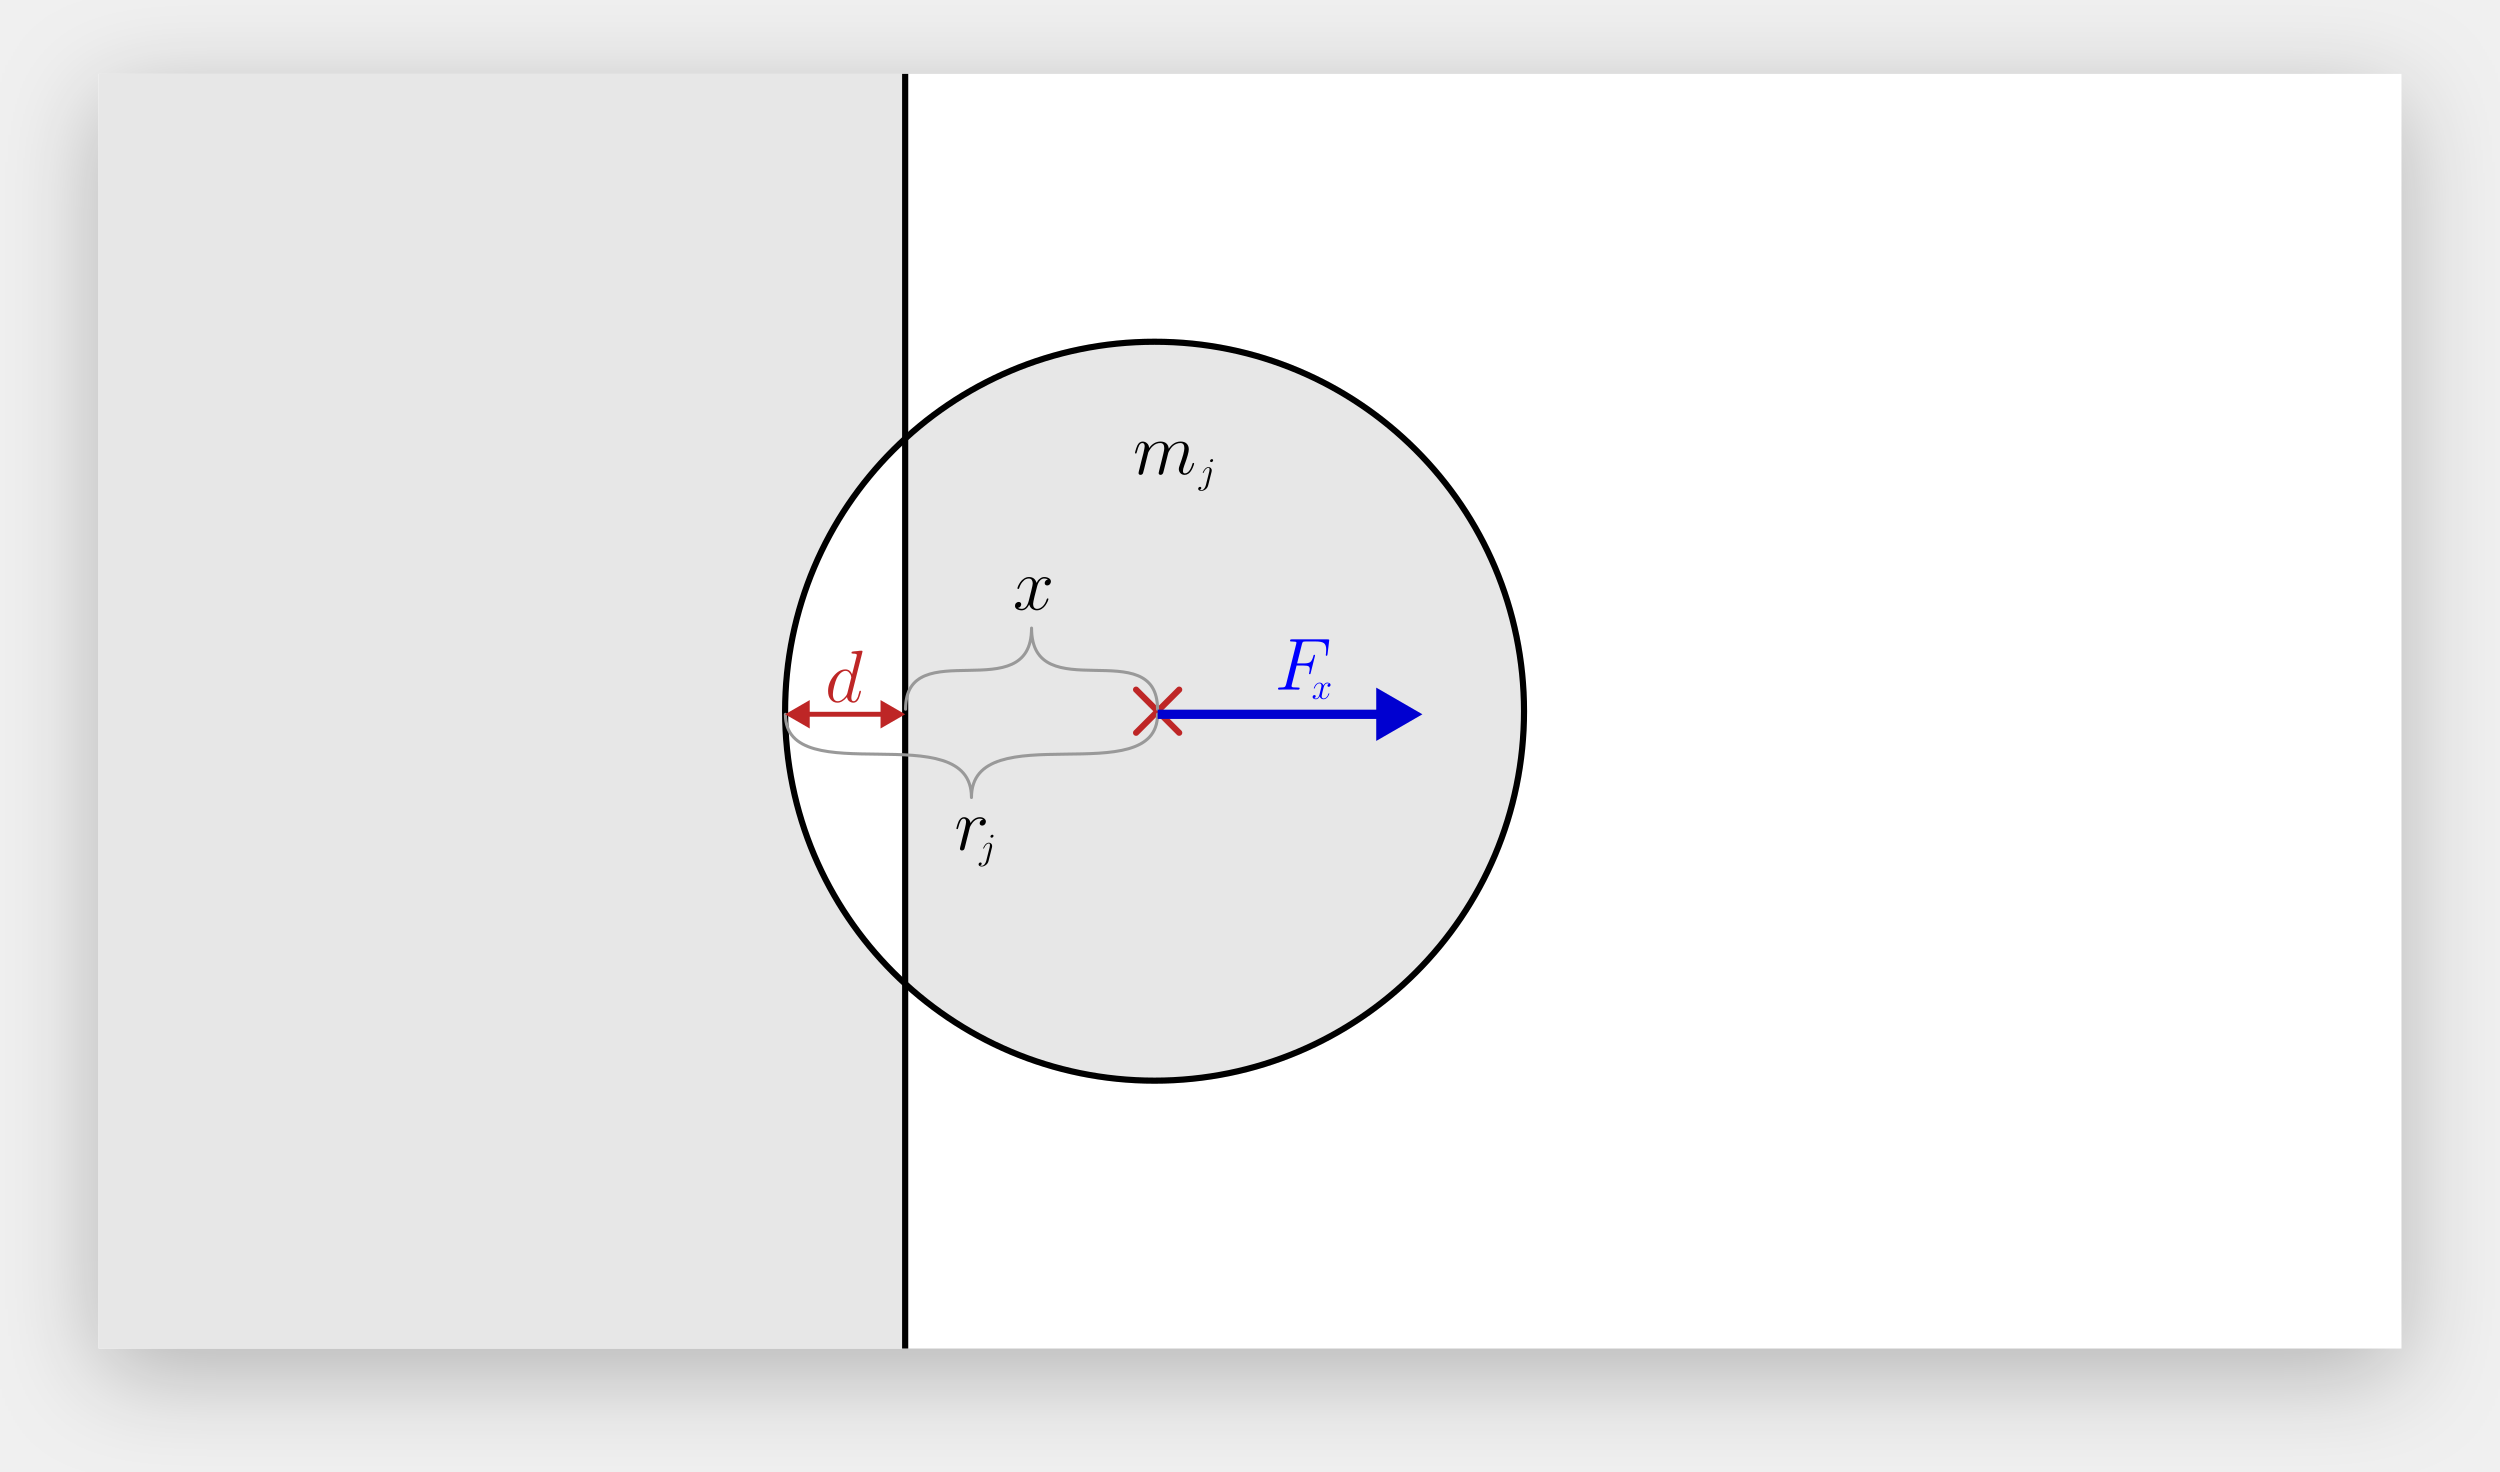
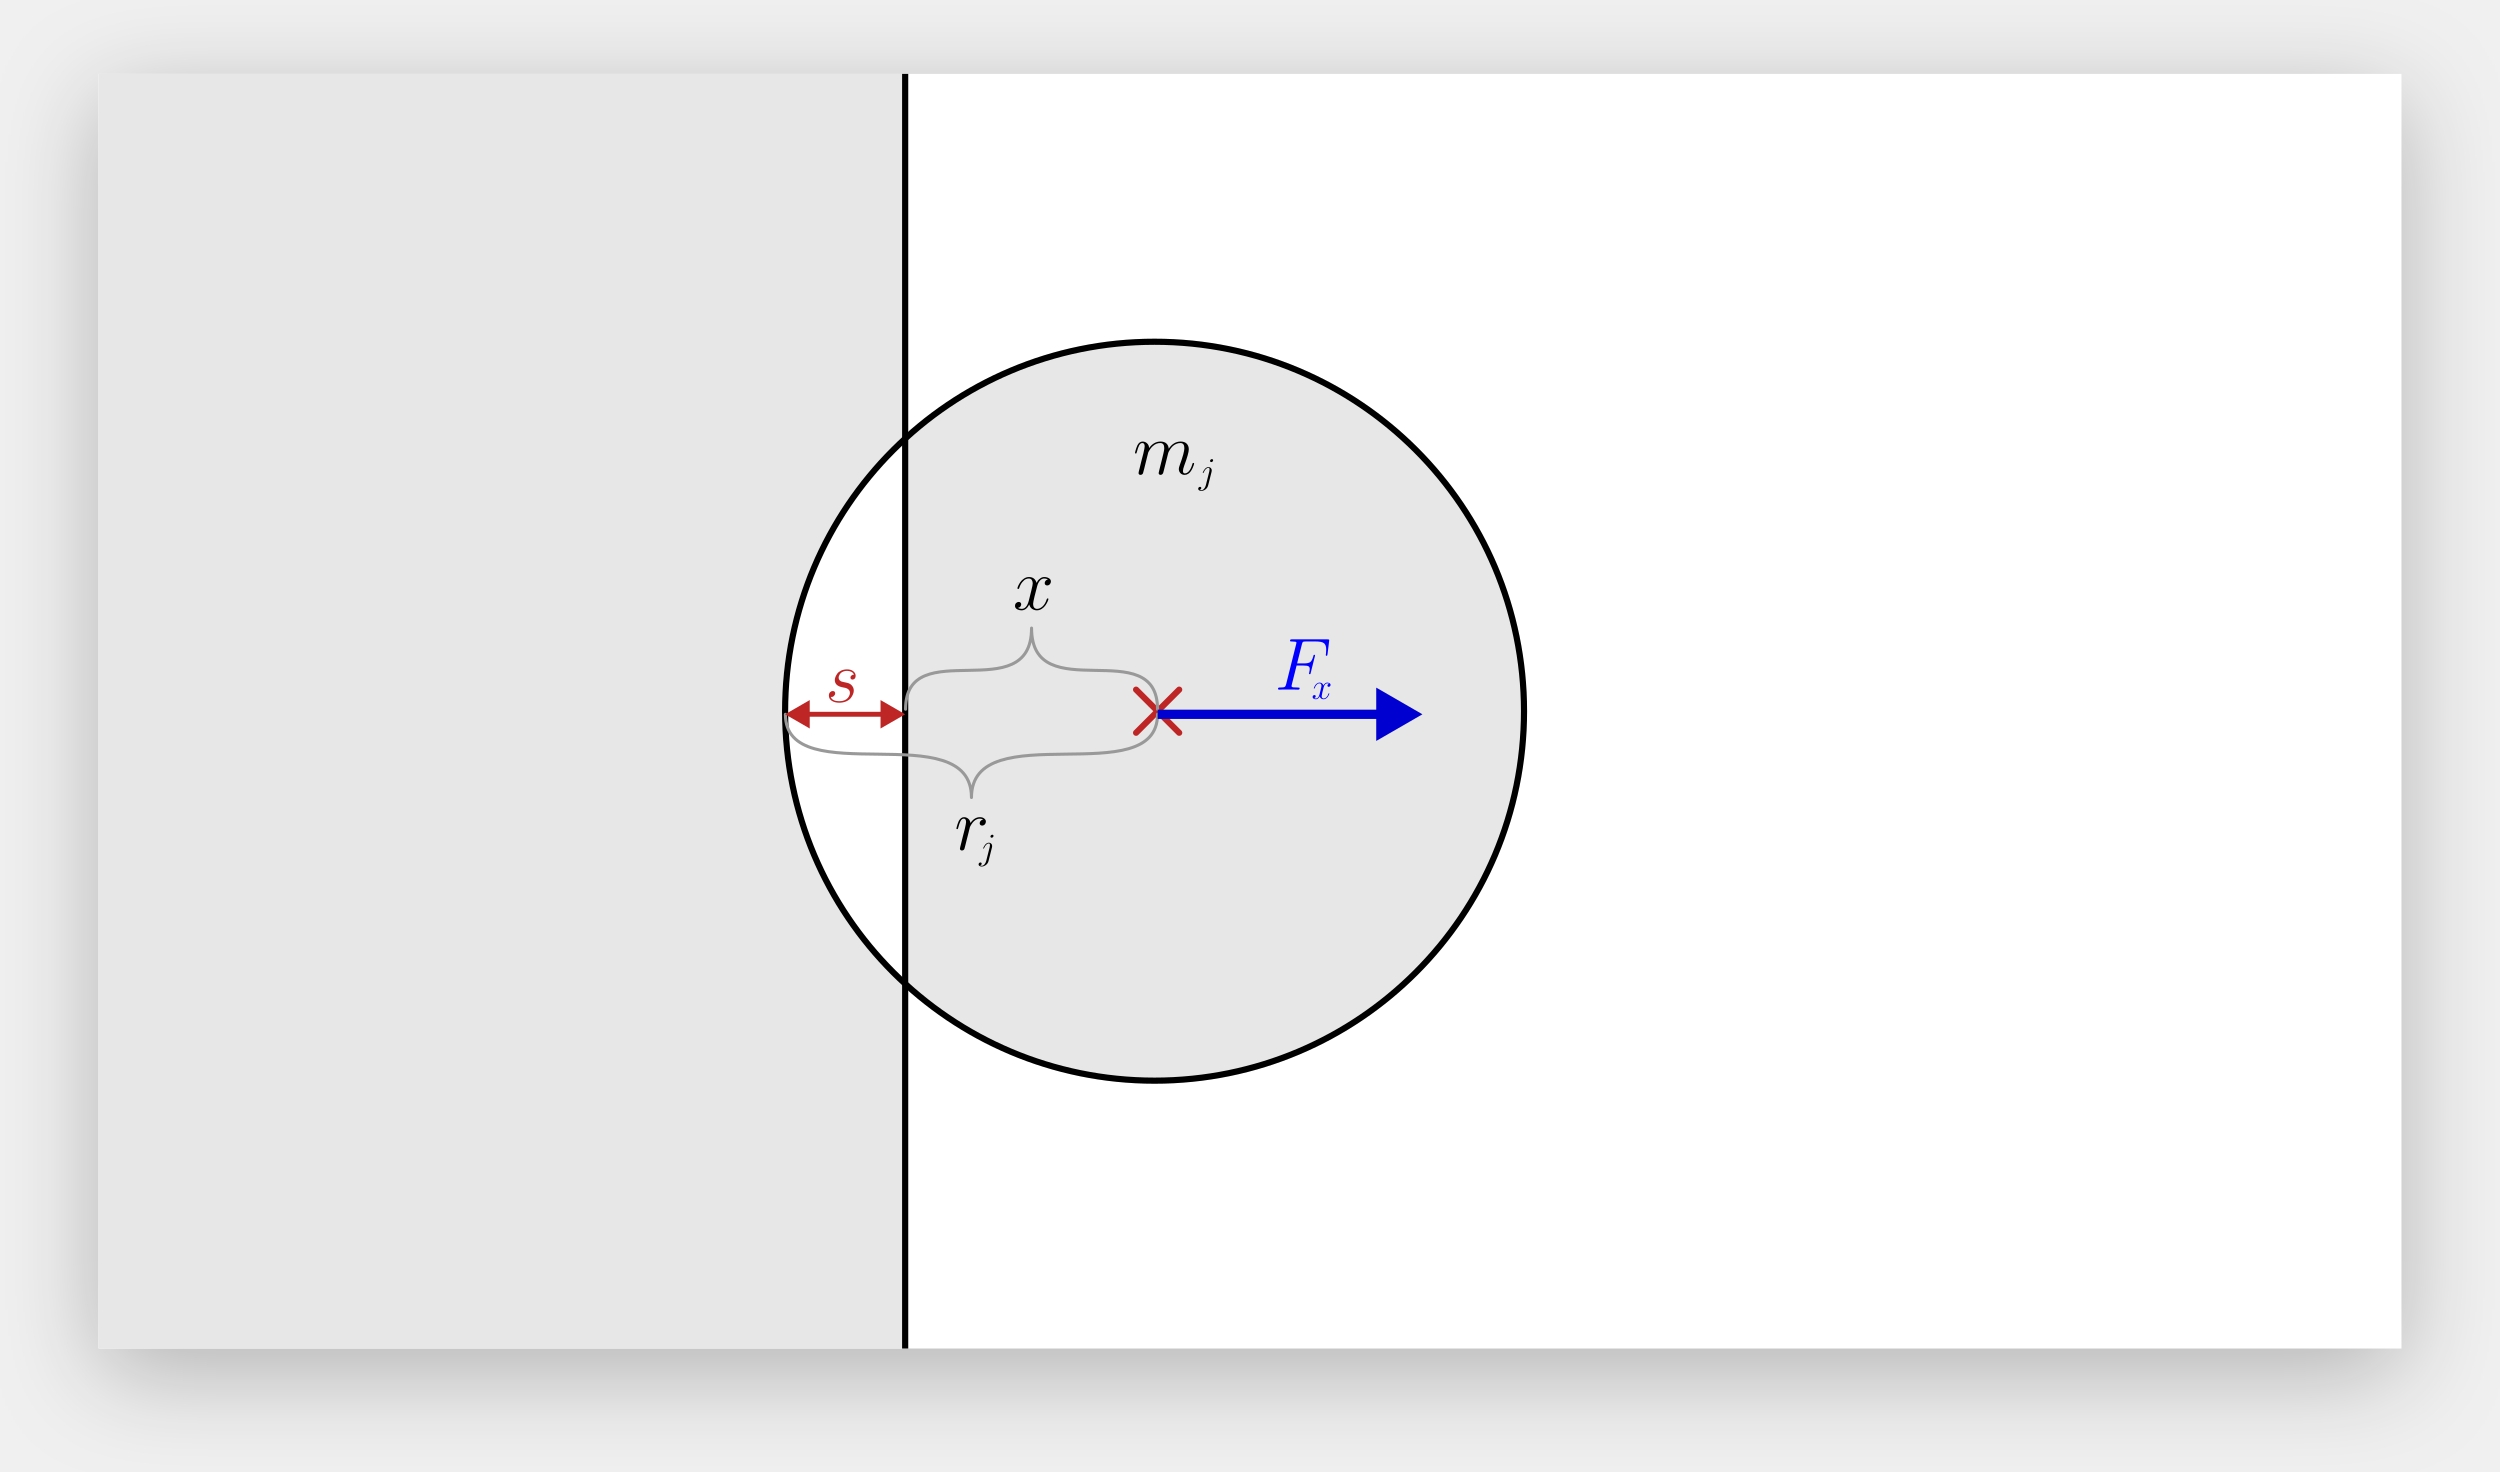
<svg xmlns="http://www.w3.org/2000/svg" width="406" height="239" viewBox="0 0 406 239" fill="none">
  <g filter="url(#filter0_d)">
    <rect width="374" height="207" transform="translate(16 12)" fill="white" />
    <path d="M16 12H147V219H16V12Z" fill="#E7E7E7" />
    <path d="M248 115.5C248 148.913 220.913 176 187.5 176C154.087 176 127 148.913 127 115.5C127 82.087 154.087 55 187.5 55C220.913 55 248 82.087 248 115.5Z" fill="#E7E7E7" />
    <path fill-rule="evenodd" clip-rule="evenodd" d="M147 70.555V160.445C134.72 149.372 127 133.338 127 115.5C127 97.662 134.72 81.628 147 70.555Z" fill="white" />
    <path d="M147 12V219" stroke="black" />
    <path fill-rule="evenodd" clip-rule="evenodd" d="M187.5 175C220.361 175 247 148.361 247 115.5C247 82.639 220.361 56 187.5 56C154.639 56 128 82.639 128 115.5C128 148.361 154.639 175 187.5 175ZM187.5 176C220.913 176 248 148.913 248 115.5C248 82.087 220.913 55 187.5 55C154.087 55 127 82.087 127 115.5C127 148.913 154.087 176 187.5 176Z" fill="black" />
-     <path d="M140.036 105.972L138.344 112.692C138.288 112.916 138.26 113.128 138.26 113.328C138.26 113.696 138.384 113.88 138.632 113.88C138.784 113.88 138.92 113.8 139.04 113.64C139.168 113.48 139.264 113.312 139.328 113.136C139.392 112.952 139.46 112.712 139.532 112.416C139.556 112.312 139.576 112.248 139.592 112.224C139.616 112.192 139.652 112.176 139.7 112.176C139.78 112.176 139.82 112.212 139.82 112.284C139.82 112.308 139.804 112.388 139.772 112.524C139.74 112.652 139.692 112.812 139.628 113.004C139.572 113.196 139.516 113.352 139.46 113.472C139.244 113.904 138.956 114.12 138.596 114.12C138.372 114.12 138.156 114.048 137.948 113.904C137.74 113.76 137.608 113.528 137.552 113.208C137.04 113.816 136.52 114.12 135.992 114.12C135.568 114.12 135.208 113.952 134.912 113.616C134.624 113.272 134.48 112.812 134.48 112.236C134.48 111.356 134.776 110.548 135.368 109.812C135.968 109.076 136.612 108.708 137.3 108.708C137.796 108.708 138.156 108.972 138.38 109.5L139.112 106.584C139.136 106.512 139.148 106.444 139.148 106.38C139.148 106.332 139.14 106.296 139.124 106.272C139.108 106.24 139.052 106.212 138.956 106.188C138.868 106.164 138.732 106.152 138.548 106.152C138.372 106.152 138.284 106.112 138.284 106.032C138.284 105.928 138.308 105.864 138.356 105.84C138.404 105.816 138.508 105.796 138.668 105.78C138.74 105.772 138.84 105.764 138.968 105.756C139.104 105.74 139.204 105.732 139.268 105.732C139.468 105.692 139.688 105.672 139.928 105.672C140.024 105.672 140.072 105.712 140.072 105.792C140.072 105.816 140.06 105.876 140.036 105.972ZM137.612 112.572L138.2 110.22C138.232 110.156 138.248 110.092 138.248 110.028C138.248 109.956 138.228 109.848 138.188 109.704C138.148 109.552 138.048 109.388 137.888 109.212C137.736 109.036 137.54 108.948 137.3 108.948C137.06 108.948 136.808 109.06 136.544 109.284C136.288 109.5 136.06 109.812 135.86 110.22C135.732 110.5 135.6 110.912 135.464 111.456C135.328 111.992 135.26 112.416 135.26 112.728C135.26 113.088 135.328 113.372 135.464 113.58C135.6 113.78 135.788 113.88 136.028 113.88C136.484 113.88 136.936 113.596 137.384 113.028C137.488 112.884 137.564 112.732 137.612 112.572Z" fill="#BE2626" />
+     <path d="M136.736 111.6C135.96 111.432 135.572 111.044 135.572 110.436C135.572 110.292 135.604 110.132 135.668 109.956C135.732 109.78 135.832 109.596 135.968 109.404C136.112 109.204 136.32 109.04 136.592 108.912C136.872 108.776 137.196 108.708 137.564 108.708C138.004 108.708 138.344 108.812 138.584 109.02C138.832 109.22 138.956 109.456 138.956 109.728C138.956 109.952 138.9 110.116 138.788 110.22C138.676 110.316 138.564 110.364 138.452 110.364C138.38 110.364 138.304 110.34 138.224 110.292C138.152 110.236 138.116 110.152 138.116 110.04C138.116 110.008 138.12 109.964 138.128 109.908C138.144 109.852 138.196 109.784 138.284 109.704C138.38 109.616 138.508 109.572 138.668 109.572C138.612 109.364 138.48 109.208 138.272 109.104C138.064 109 137.824 108.948 137.552 108.948C137.336 108.948 137.144 108.98 136.976 109.044C136.808 109.108 136.676 109.184 136.58 109.272C136.484 109.36 136.404 109.46 136.34 109.572C136.284 109.676 136.244 109.768 136.22 109.848C136.204 109.928 136.196 109.996 136.196 110.052C136.196 110.22 136.248 110.36 136.352 110.472C136.464 110.576 136.564 110.644 136.652 110.676C136.748 110.708 136.876 110.74 137.036 110.772C137.404 110.844 137.668 110.908 137.828 110.964C137.988 111.02 138.136 111.116 138.272 111.252C138.528 111.508 138.656 111.808 138.656 112.152C138.656 112.328 138.616 112.52 138.536 112.728C138.456 112.936 138.332 113.148 138.164 113.364C137.996 113.58 137.748 113.76 137.42 113.904C137.092 114.048 136.716 114.12 136.292 114.12C135.804 114.12 135.4 114.016 135.08 113.808C134.768 113.6 134.612 113.32 134.612 112.968C134.612 112.72 134.676 112.536 134.804 112.416C134.932 112.288 135.072 112.224 135.224 112.224C135.496 112.224 135.632 112.352 135.632 112.608C135.632 112.76 135.564 112.9 135.428 113.028C135.3 113.156 135.128 113.208 134.912 113.184C135.08 113.648 135.544 113.88 136.304 113.88C136.632 113.88 136.916 113.828 137.156 113.724C137.396 113.62 137.576 113.492 137.696 113.34C137.816 113.188 137.9 113.044 137.948 112.908C138.004 112.772 138.032 112.648 138.032 112.536C138.032 112.136 137.8 111.864 137.336 111.72C137.32 111.72 137.236 111.704 137.084 111.672C136.932 111.64 136.816 111.616 136.736 111.6Z" fill="#BE2626" />
    <path d="M184.5 112L191.5 119M184.5 119L191.5 112" stroke="#BE2626" stroke-linecap="round" />
    <path d="M159.664 133.092C159.528 132.996 159.348 132.948 159.124 132.948C158.788 132.948 158.472 133.084 158.176 133.356C158.048 133.468 157.912 133.636 157.768 133.86C157.624 134.084 157.54 134.236 157.516 134.316C157.476 134.5 157.432 134.672 157.384 134.832C157.36 134.92 157.328 135.052 157.288 135.228C157.248 135.396 157.216 135.524 157.192 135.612C157.176 135.676 157.12 135.892 157.024 136.26C156.936 136.62 156.852 136.96 156.772 137.28C156.692 137.592 156.648 137.764 156.64 137.796C156.576 138.012 156.432 138.12 156.208 138.12C156.12 138.12 156.044 138.092 155.98 138.036C155.924 137.98 155.896 137.908 155.896 137.82C155.896 137.732 155.968 137.42 156.112 136.884C156.2 136.556 156.28 136.228 156.352 135.9L156.688 134.604C156.824 134.004 156.892 133.636 156.892 133.5C156.892 133.132 156.768 132.948 156.52 132.948C156.304 132.948 156.128 133.076 155.992 133.332C155.864 133.58 155.744 133.924 155.632 134.364C155.6 134.5 155.572 134.584 155.548 134.616C155.532 134.64 155.5 134.652 155.452 134.652C155.364 134.652 155.32 134.616 155.32 134.544C155.32 134.52 155.336 134.444 155.368 134.316C155.408 134.18 155.456 134.016 155.512 133.824C155.576 133.624 155.64 133.46 155.704 133.332C155.928 132.916 156.212 132.708 156.556 132.708C156.812 132.708 157.04 132.792 157.24 132.96C157.44 133.12 157.56 133.352 157.6 133.656C158.032 133.024 158.544 132.708 159.136 132.708C159.424 132.708 159.656 132.78 159.832 132.924C160.016 133.06 160.108 133.228 160.108 133.428C160.108 133.604 160.048 133.756 159.928 133.884C159.808 134.012 159.664 134.076 159.496 134.076C159.392 134.076 159.3 134.044 159.22 133.98C159.14 133.916 159.1 133.82 159.1 133.692C159.1 133.556 159.148 133.432 159.244 133.32C159.348 133.2 159.488 133.124 159.664 133.092Z" fill="black" />
    <path d="M161.1 137.598L160.542 139.818C160.47 140.098 160.324 140.318 160.104 140.478C159.884 140.642 159.66 140.724 159.432 140.724C159.296 140.724 159.176 140.694 159.072 140.634C158.972 140.578 158.922 140.492 158.922 140.376C158.922 140.288 158.952 140.214 159.012 140.154C159.072 140.094 159.142 140.064 159.222 140.064C159.286 140.064 159.336 140.082 159.372 140.118C159.408 140.158 159.426 140.204 159.426 140.256C159.426 140.328 159.4 140.39 159.348 140.442C159.3 140.494 159.24 140.528 159.168 140.544C159.244 140.584 159.332 140.604 159.432 140.604C159.592 140.604 159.738 140.53 159.87 140.382C160.002 140.238 160.098 140.052 160.158 139.824L160.728 137.562C160.756 137.438 160.77 137.334 160.77 137.25C160.77 137.066 160.706 136.974 160.578 136.974C160.45 136.974 160.318 137.036 160.182 137.16C160.046 137.28 159.922 137.474 159.81 137.742C159.774 137.794 159.746 137.822 159.726 137.826C159.686 137.826 159.666 137.808 159.666 137.772C159.666 137.76 159.678 137.724 159.702 137.664C159.726 137.6 159.764 137.522 159.816 137.43C159.872 137.338 159.934 137.25 160.002 137.166C160.074 137.078 160.162 137.004 160.266 136.944C160.374 136.884 160.484 136.854 160.596 136.854C160.74 136.854 160.864 136.904 160.968 137.004C161.072 137.1 161.124 137.23 161.124 137.394C161.124 137.466 161.116 137.534 161.1 137.598ZM161.346 135.756C161.346 135.832 161.314 135.9 161.25 135.96C161.19 136.016 161.124 136.044 161.052 136.044C160.992 136.044 160.942 136.024 160.902 135.984C160.866 135.94 160.848 135.894 160.848 135.846C160.848 135.778 160.878 135.714 160.938 135.654C160.998 135.59 161.068 135.558 161.148 135.558C161.196 135.558 161.24 135.574 161.28 135.606C161.324 135.638 161.346 135.688 161.346 135.756Z" fill="black" />
    <path d="M187.984 115.185C187.985 102.736 167.524 115.183 167.525 102.003C167.524 115.183 147.064 102.734 147.063 115.182" stroke="#999999" stroke-width="0.5" stroke-linecap="round" stroke-linejoin="round" />
    <path d="M170.188 94.104C170.02 94 169.816 93.948 169.576 93.948C169.312 93.948 169.08 94.064 168.88 94.296C168.68 94.52 168.532 94.82 168.436 95.196L168.016 96.828C167.856 97.492 167.776 97.908 167.776 98.076C167.776 98.324 167.832 98.52 167.944 98.664C168.056 98.808 168.216 98.88 168.424 98.88C168.72 98.88 169.016 98.748 169.312 98.484C169.608 98.212 169.832 97.828 169.984 97.332C170.024 97.228 170.076 97.176 170.14 97.176C170.22 97.176 170.26 97.212 170.26 97.284C170.26 97.364 170.216 97.5 170.128 97.692C170.048 97.876 169.932 98.08 169.78 98.304C169.636 98.52 169.436 98.712 169.18 98.88C168.932 99.04 168.668 99.12 168.388 99.12C168.124 99.12 167.872 99.044 167.632 98.892C167.4 98.74 167.24 98.5 167.152 98.172C166.832 98.804 166.42 99.12 165.916 99.12C165.628 99.12 165.376 99.056 165.16 98.928C164.944 98.8 164.836 98.62 164.836 98.388C164.836 98.204 164.896 98.052 165.016 97.932C165.144 97.812 165.284 97.752 165.436 97.752C165.556 97.752 165.652 97.788 165.724 97.86C165.804 97.924 165.844 98.016 165.844 98.136C165.844 98.24 165.804 98.356 165.724 98.484C165.644 98.604 165.508 98.684 165.316 98.724C165.484 98.828 165.688 98.88 165.928 98.88C166.472 98.88 166.86 98.42 167.092 97.5L167.5 95.856C167.644 95.28 167.716 94.908 167.716 94.74C167.716 94.54 167.668 94.36 167.572 94.2C167.476 94.032 167.308 93.948 167.068 93.948C166.916 93.948 166.756 93.984 166.588 94.056C166.428 94.12 166.24 94.28 166.024 94.536C165.808 94.792 165.636 95.124 165.508 95.532C165.468 95.612 165.42 95.652 165.364 95.652C165.276 95.652 165.232 95.616 165.232 95.544C165.232 95.464 165.272 95.332 165.352 95.148C165.44 94.956 165.556 94.752 165.7 94.536C165.852 94.312 166.052 94.12 166.3 93.96C166.556 93.792 166.824 93.708 167.104 93.708C167.736 93.708 168.148 94.024 168.34 94.656C168.396 94.536 168.464 94.416 168.544 94.296C168.632 94.176 168.772 94.048 168.964 93.912C169.156 93.776 169.364 93.708 169.588 93.708C169.868 93.708 170.116 93.772 170.332 93.9C170.556 94.028 170.668 94.208 170.668 94.44C170.668 94.608 170.608 94.756 170.488 94.884C170.376 95.012 170.232 95.076 170.056 95.076C169.952 95.076 169.86 95.044 169.78 94.98C169.7 94.916 169.66 94.82 169.66 94.692C169.66 94.564 169.704 94.444 169.792 94.332C169.88 94.212 170.012 94.136 170.188 94.104Z" fill="black" />
    <path d="M187.984 116C187.985 128.761 157.766 116.002 157.767 129.514C157.766 116.002 127.549 128.765 127.548 116.004" stroke="#999999" stroke-width="0.5" stroke-linecap="round" stroke-linejoin="round" />
    <path d="M231 116L223.5 111.67L223.5 120.33L231 116ZM188 116.75L224.25 116.75L224.25 115.25L188 115.25L188 116.75Z" fill="#0000D0" />
    <path d="M210.564 108.088L209.796 111.148C209.764 111.26 209.748 111.34 209.748 111.388C209.748 111.46 209.76 111.512 209.784 111.544C209.816 111.576 209.904 111.604 210.048 111.628C210.192 111.644 210.416 111.652 210.72 111.652C210.864 111.652 210.956 111.66 210.996 111.676C211.036 111.684 211.056 111.72 211.056 111.784C211.056 111.928 210.972 112 210.804 112C210.716 112 210.58 111.996 210.396 111.988C210.212 111.98 210.076 111.976 209.988 111.976H208.428C208.356 111.976 208.24 111.98 208.08 111.988C207.92 111.996 207.804 112 207.732 112C207.612 112 207.552 111.956 207.552 111.868C207.552 111.772 207.576 111.712 207.624 111.688C207.672 111.664 207.764 111.652 207.9 111.652C208.292 111.652 208.536 111.62 208.632 111.556C208.736 111.492 208.816 111.344 208.872 111.112L210.492 104.632C210.524 104.512 210.54 104.432 210.54 104.392C210.54 104.336 210.532 104.296 210.516 104.272C210.5 104.248 210.432 104.228 210.312 104.212C210.2 104.188 210.028 104.176 209.796 104.176C209.676 104.176 209.596 104.172 209.556 104.164C209.524 104.148 209.508 104.108 209.508 104.044C209.508 103.948 209.532 103.888 209.58 103.864C209.628 103.84 209.72 103.828 209.856 103.828H215.544C215.672 103.828 215.756 103.836 215.796 103.852C215.844 103.86 215.868 103.896 215.868 103.96C215.868 103.968 215.864 103.996 215.856 104.044C215.848 104.092 215.844 104.124 215.844 104.14L215.592 106.24C215.576 106.416 215.524 106.504 215.436 106.504C215.348 106.504 215.304 106.46 215.304 106.372C215.304 106.3 215.316 106.216 215.34 106.12C215.364 105.912 215.376 105.696 215.376 105.472C215.376 105.008 215.264 104.676 215.04 104.476C214.824 104.276 214.364 104.176 213.66 104.176H212.052C211.812 104.176 211.66 104.2 211.596 104.248C211.54 104.288 211.484 104.416 211.428 104.632L210.648 107.74H211.74C212.252 107.74 212.604 107.664 212.796 107.512C212.988 107.36 213.148 107.052 213.276 106.588C213.3 106.476 213.32 106.408 213.336 106.384C213.36 106.352 213.396 106.336 213.444 106.336C213.524 106.336 213.564 106.376 213.564 106.456L212.868 109.252C212.844 109.356 212.824 109.424 212.808 109.456C212.792 109.48 212.76 109.492 212.712 109.492C212.624 109.492 212.58 109.448 212.58 109.36C212.58 109.32 212.592 109.276 212.616 109.228C212.672 108.98 212.7 108.784 212.7 108.64C212.7 108.44 212.64 108.3 212.52 108.22C212.408 108.132 212.14 108.088 211.716 108.088H210.564Z" fill="#0000FF" />
    <path d="M215.844 111.052C215.76 111 215.658 110.974 215.538 110.974C215.406 110.974 215.29 111.032 215.19 111.148C215.09 111.26 215.016 111.41 214.968 111.598L214.758 112.414C214.678 112.746 214.638 112.954 214.638 113.038C214.638 113.162 214.666 113.26 214.722 113.332C214.778 113.404 214.858 113.44 214.962 113.44C215.11 113.44 215.258 113.374 215.406 113.242C215.554 113.106 215.666 112.914 215.742 112.666C215.762 112.614 215.788 112.588 215.82 112.588C215.86 112.588 215.88 112.606 215.88 112.642C215.88 112.682 215.858 112.75 215.814 112.846C215.774 112.938 215.716 113.04 215.64 113.152C215.568 113.26 215.468 113.356 215.34 113.44C215.216 113.52 215.084 113.56 214.944 113.56C214.812 113.56 214.686 113.522 214.566 113.446C214.45 113.37 214.37 113.25 214.326 113.086C214.166 113.402 213.96 113.56 213.708 113.56C213.564 113.56 213.438 113.528 213.33 113.464C213.222 113.4 213.168 113.31 213.168 113.194C213.168 113.102 213.198 113.026 213.258 112.966C213.322 112.906 213.392 112.876 213.468 112.876C213.528 112.876 213.576 112.894 213.612 112.93C213.652 112.962 213.672 113.008 213.672 113.068C213.672 113.12 213.652 113.178 213.612 113.242C213.572 113.302 213.504 113.342 213.408 113.362C213.492 113.414 213.594 113.44 213.714 113.44C213.986 113.44 214.18 113.21 214.296 112.75L214.5 111.928C214.572 111.64 214.608 111.454 214.608 111.37C214.608 111.27 214.584 111.18 214.536 111.1C214.488 111.016 214.404 110.974 214.284 110.974C214.208 110.974 214.128 110.992 214.044 111.028C213.964 111.06 213.87 111.14 213.762 111.268C213.654 111.396 213.568 111.562 213.504 111.766C213.484 111.806 213.46 111.826 213.432 111.826C213.388 111.826 213.366 111.808 213.366 111.772C213.366 111.732 213.386 111.666 213.426 111.574C213.47 111.478 213.528 111.376 213.6 111.268C213.676 111.156 213.776 111.06 213.9 110.98C214.028 110.896 214.162 110.854 214.302 110.854C214.618 110.854 214.824 111.012 214.92 111.328C214.948 111.268 214.982 111.208 215.022 111.148C215.066 111.088 215.136 111.024 215.232 110.956C215.328 110.888 215.432 110.854 215.544 110.854C215.684 110.854 215.808 110.886 215.916 110.95C216.028 111.014 216.084 111.104 216.084 111.22C216.084 111.304 216.054 111.378 215.994 111.442C215.938 111.506 215.866 111.538 215.778 111.538C215.726 111.538 215.68 111.522 215.64 111.49C215.6 111.458 215.58 111.41 215.58 111.346C215.58 111.282 215.602 111.222 215.646 111.166C215.69 111.106 215.756 111.068 215.844 111.052Z" fill="#0000FF" />
    <path d="M127.5 116L131.5 118.309V113.691L127.5 116ZM147 116L143 113.691V118.309L147 116ZM131.1 116.4H143.4V115.6H131.1V116.4Z" fill="#BE2626" />
    <path d="M186.472 73.484L186.076 75.068L185.812 76.148C185.708 76.572 185.644 76.812 185.62 76.868C185.532 77.036 185.396 77.12 185.212 77.12C185.124 77.12 185.048 77.092 184.984 77.036C184.928 76.98 184.9 76.908 184.9 76.82C184.9 76.732 184.972 76.42 185.116 75.884C185.204 75.556 185.284 75.228 185.356 74.9L185.692 73.604C185.828 73.004 185.896 72.636 185.896 72.5C185.896 72.132 185.772 71.948 185.524 71.948C185.308 71.948 185.132 72.076 184.996 72.332C184.868 72.58 184.748 72.924 184.636 73.364C184.604 73.5 184.576 73.584 184.552 73.616C184.536 73.64 184.504 73.652 184.456 73.652C184.368 73.652 184.324 73.616 184.324 73.544C184.324 73.52 184.34 73.444 184.372 73.316C184.404 73.18 184.452 73.016 184.516 72.824C184.58 72.624 184.644 72.46 184.708 72.332C184.916 71.916 185.2 71.708 185.56 71.708C185.84 71.708 186.08 71.804 186.28 71.996C186.488 72.18 186.6 72.436 186.616 72.764C187.12 72.06 187.736 71.708 188.464 71.708C188.888 71.708 189.212 71.816 189.436 72.032C189.66 72.248 189.78 72.528 189.796 72.872C190.324 72.096 190.968 71.708 191.728 71.708C192.168 71.708 192.5 71.824 192.724 72.056C192.948 72.288 193.06 72.592 193.06 72.968C193.06 73.416 192.808 74.312 192.304 75.656C192.176 76.008 192.112 76.284 192.112 76.484C192.112 76.748 192.216 76.88 192.424 76.88C192.664 76.88 192.888 76.756 193.096 76.508C193.312 76.252 193.488 75.888 193.624 75.416C193.648 75.336 193.664 75.284 193.672 75.26C193.688 75.236 193.704 75.216 193.72 75.2C193.736 75.184 193.764 75.176 193.804 75.176C193.884 75.176 193.924 75.212 193.924 75.284C193.924 75.308 193.908 75.38 193.876 75.5C193.844 75.62 193.784 75.776 193.696 75.968C193.616 76.152 193.52 76.328 193.408 76.496C193.304 76.664 193.16 76.812 192.976 76.94C192.792 77.06 192.596 77.12 192.388 77.12C192.108 77.12 191.88 77.028 191.704 76.844C191.528 76.66 191.44 76.428 191.44 76.148C191.44 76.004 191.496 75.784 191.608 75.488C192.096 74.16 192.34 73.26 192.34 72.788C192.34 72.228 192.124 71.948 191.692 71.948C191.444 71.948 191.208 72 190.984 72.104C190.76 72.208 190.576 72.332 190.432 72.476C190.288 72.62 190.16 72.776 190.048 72.944C189.936 73.104 189.856 73.236 189.808 73.34C189.76 73.444 189.732 73.512 189.724 73.544L189.004 76.412C188.956 76.596 188.92 76.728 188.896 76.808C188.872 76.88 188.824 76.948 188.752 77.012C188.68 77.084 188.588 77.12 188.476 77.12C188.388 77.12 188.312 77.092 188.248 77.036C188.192 76.98 188.164 76.908 188.164 76.82C188.164 76.764 188.204 76.584 188.284 76.28C188.316 76.12 188.432 75.66 188.632 74.9L188.932 73.664C189.028 73.288 189.076 72.996 189.076 72.788C189.076 72.228 188.86 71.948 188.428 71.948C187.98 71.948 187.584 72.108 187.24 72.428C187.104 72.54 186.972 72.684 186.844 72.86C186.724 73.028 186.636 73.164 186.58 73.268C186.524 73.372 186.488 73.444 186.472 73.484Z" fill="black" />
    <path d="M196.764 76.598L196.206 78.818C196.134 79.098 195.988 79.318 195.768 79.478C195.548 79.642 195.324 79.724 195.096 79.724C194.96 79.724 194.84 79.694 194.736 79.634C194.636 79.578 194.586 79.492 194.586 79.376C194.586 79.288 194.616 79.214 194.676 79.154C194.736 79.094 194.806 79.064 194.886 79.064C194.95 79.064 195 79.082 195.036 79.118C195.072 79.158 195.09 79.204 195.09 79.256C195.09 79.328 195.064 79.39 195.012 79.442C194.964 79.494 194.904 79.528 194.832 79.544C194.908 79.584 194.996 79.604 195.096 79.604C195.256 79.604 195.402 79.53 195.534 79.382C195.666 79.238 195.762 79.052 195.822 78.824L196.392 76.562C196.42 76.438 196.434 76.334 196.434 76.25C196.434 76.066 196.37 75.974 196.242 75.974C196.114 75.974 195.982 76.036 195.846 76.16C195.71 76.28 195.586 76.474 195.474 76.742C195.438 76.794 195.41 76.822 195.39 76.826C195.35 76.826 195.33 76.808 195.33 76.772C195.33 76.76 195.342 76.724 195.366 76.664C195.39 76.6 195.428 76.522 195.48 76.43C195.536 76.338 195.598 76.25 195.666 76.166C195.738 76.078 195.826 76.004 195.93 75.944C196.038 75.884 196.148 75.854 196.26 75.854C196.404 75.854 196.528 75.904 196.632 76.004C196.736 76.1 196.788 76.23 196.788 76.394C196.788 76.466 196.78 76.534 196.764 76.598ZM197.01 74.756C197.01 74.832 196.978 74.9 196.914 74.96C196.854 75.016 196.788 75.044 196.716 75.044C196.656 75.044 196.606 75.024 196.566 74.984C196.53 74.94 196.512 74.894 196.512 74.846C196.512 74.778 196.542 74.714 196.602 74.654C196.662 74.59 196.732 74.558 196.812 74.558C196.86 74.558 196.904 74.574 196.944 74.606C196.988 74.638 197.01 74.688 197.01 74.756Z" fill="black" />
  </g>
  <defs>
    <filter id="filter0_d" x="0" y="0" width="406" height="239" filterUnits="userSpaceOnUse" color-interpolation-filters="sRGB">
      <feFlood flood-opacity="0" result="BackgroundImageFix" />
      <feColorMatrix in="SourceAlpha" type="matrix" values="0 0 0 0 0 0 0 0 0 0 0 0 0 0 0 0 0 0 127 0" />
      <feOffset dy="4" />
      <feGaussianBlur stdDeviation="8" />
      <feColorMatrix type="matrix" values="0 0 0 0 0 0 0 0 0 0 0 0 0 0 0 0 0 0 0.25 0" />
      <feBlend mode="normal" in2="BackgroundImageFix" result="effect1_dropShadow" />
      <feBlend mode="normal" in="SourceGraphic" in2="effect1_dropShadow" result="shape" />
    </filter>
  </defs>
</svg>
